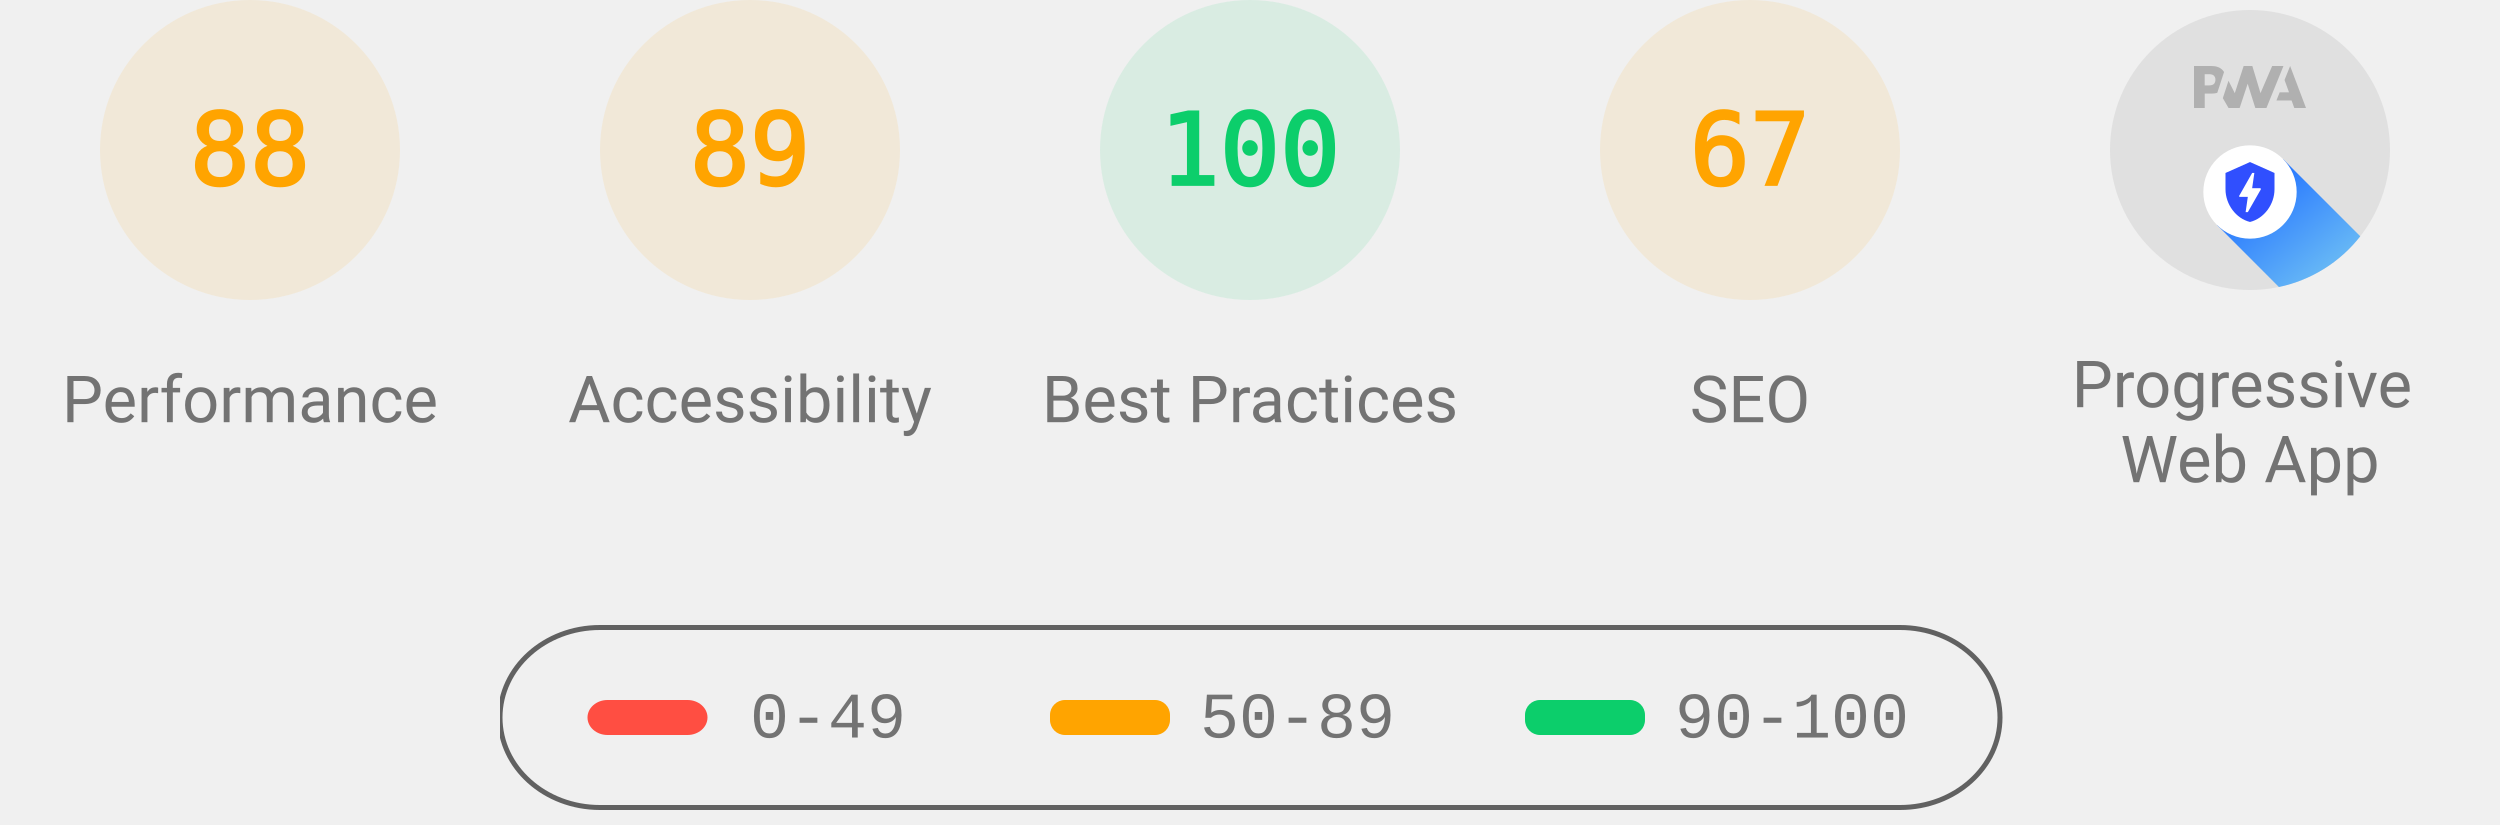
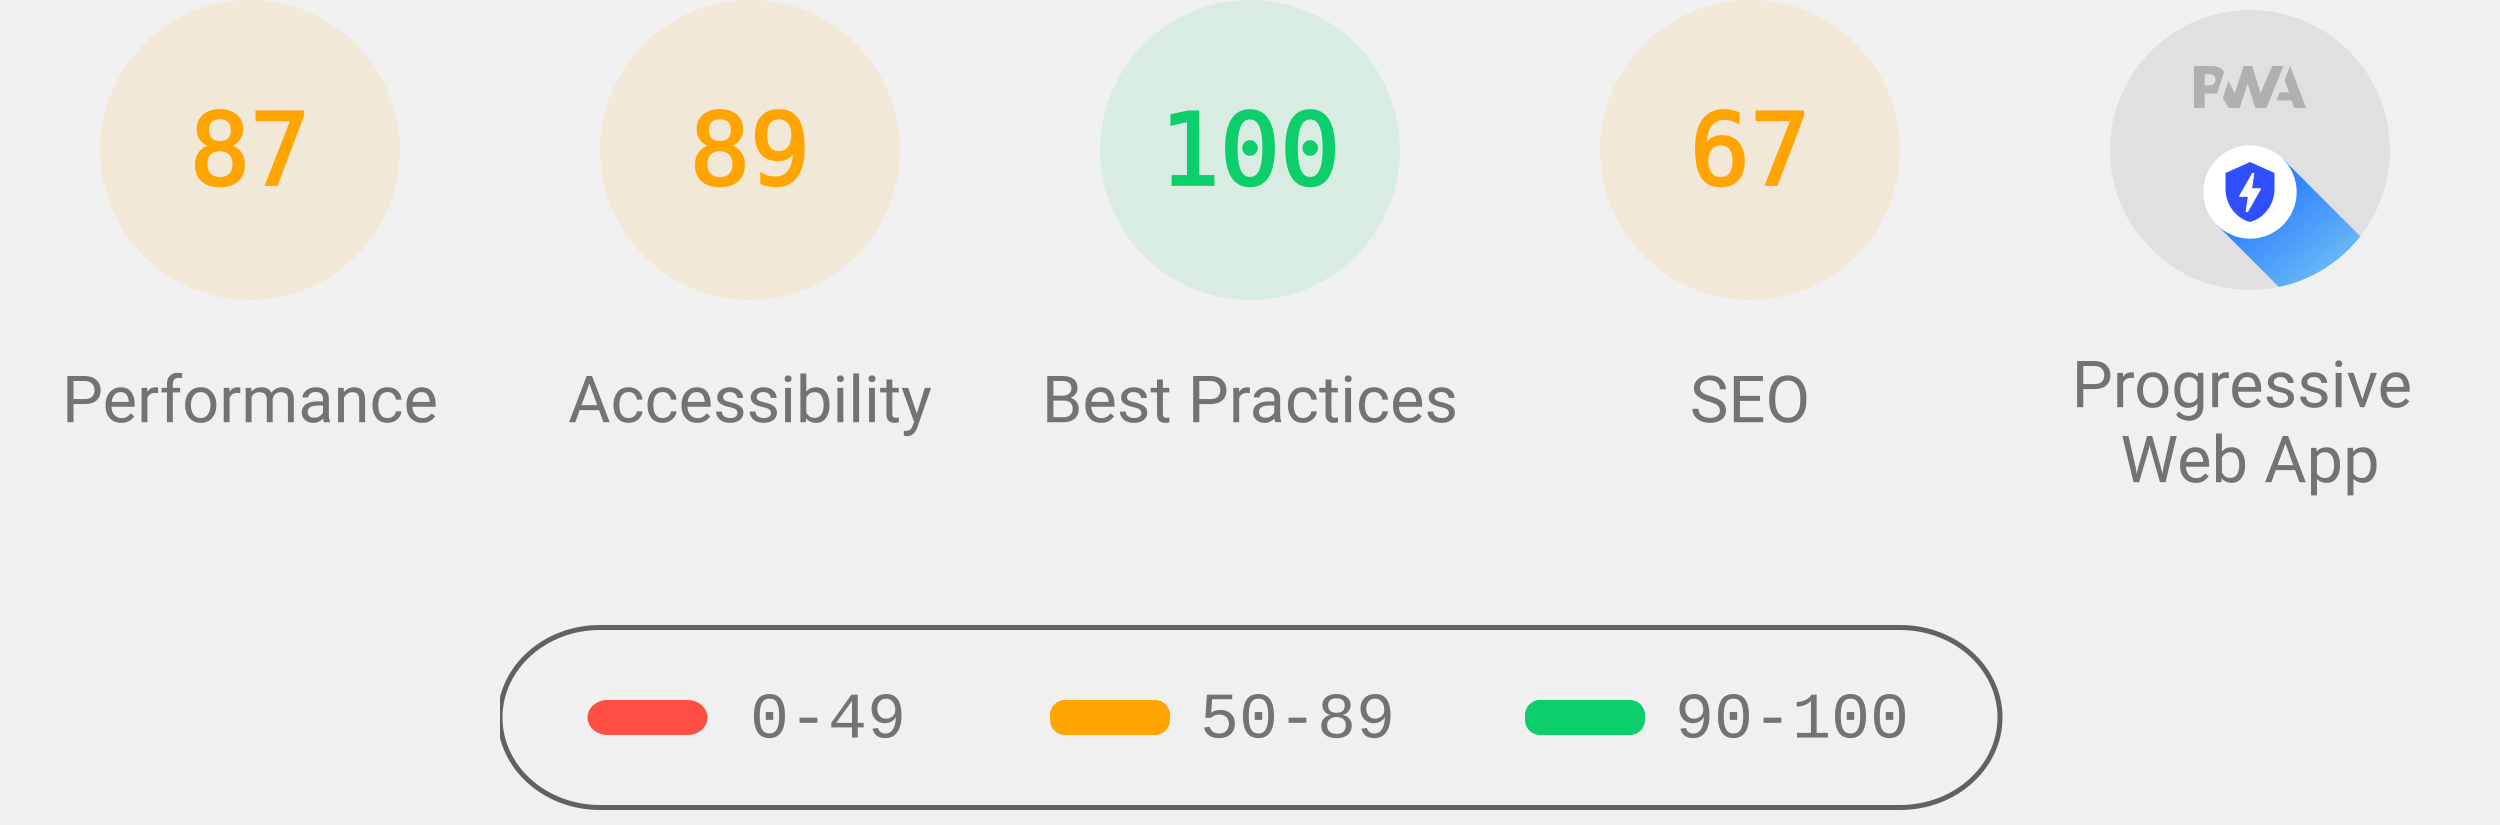
<svg xmlns="http://www.w3.org/2000/svg" class="theme--agnostic" fill="none" width="1000" height="330">
  <style>
			.gauge-base {
				opacity: 0.1
			}

			.gauge-arc {
				fill: none;
				animation-delay: 250ms;
				stroke-linecap: round;
				transform: rotate(-90deg);
				transform-origin: 100px 60px;
				animation: load-gauge 1s ease forwards
			}

			.guage-text {
				font-size: 40px;
				font-family: monospace;
				text-align: center
			}

			.guage-red {
				color: #ff4e42;
				fill: #ff4e42;
				stroke: #ff4e42
			}
			.guage-orange {
				color: #ffa400;
				fill: #ffa400;
				stroke: #ffa400
			}
			.guage-green {
				color: #0cce6b;
				fill: #0cce6b;
				stroke: #0cce6b
			}
			.theme--agnostic .guage-undefined {
				color: #5c5c5c;
				fill: #5c5c5c;
				stroke: #5c5c5c
			}
			.theme--light .guage-undefined {
				color: #1e1e1e;
				fill: #1e1e1e;
				stroke: #1e1e1e
			}
			.theme--dark .guage-undefined {
				color: #f5f5f5;
				fill: #f5f5f5;
				stroke: #f5f5f5
			}

			.guage-title {
				stroke: none;
				font-size: 26px;
				line-height: 26px;
				font-family: Roboto, Halvetica, Arial, sans-serif
			}
			.metric.guage-title {
				font-family: 'Courier New', Courier, monospace
			}
			.theme--agnostic .guage-title {
				color: #737373;
				fill: #737373
			}
			.theme--light .guage-title {
				color: #212121;
				fill: #212121
			}
			.theme--dark .guage-title {
				color: #f5f5f5;
				fill: #f5f5f5
			}

			@keyframes load-gauge {
				from {
					stroke-dasharray: 0 352.858
				}
			}
			.lh-gauge--pwa__disc {
				fill: #e0e0e0
			}
			.lh-gauge--pwa__logo {
				position: relative;
				fill: #b0b0b0
			}
			.lh-gauge--pwa__invisible {
				display: none
			}
			.lh-gauge--pwa__visible {
				display: inline
			}
			.guage-invisible {
				display: none
			}
			.lh-gauge--pwa__logo--primary-color {
				fill: #304ffe
			}
			.theme--agnostic .lh-gauge--pwa__logo--secondary-color {
				fill: #787878
			}
			.theme--light .lh-gauge--pwa__logo--secondary-color {
				fill: #3d3d3d
			}
			.theme--dark .lh-gauge--pwa__logo--secondary-color {
				fill: #d8b6b6
			}
			.theme--light #svg_2 {
				stroke: #00000022
			}
			.theme--agnostic #svg_2 {
				stroke: #616161
			}
			.theme--light #svg_2 {
				stroke: #00000022
			}
			.theme--dark #svg_2 {
				stroke: #f5f5f566
			}
		</style>
  <svg class="guage-div guage-perf guage-orange" viewBox="0 0 200 200" width="200" height="200" x="0" y="0">
    <circle class="gauge-base" r="56" cx="100" cy="60" stroke-width="8" />
-     <circle class="gauge-arc guage-arc-1" r="56" cx="100" cy="60" stroke-width="8" style="stroke-dasharray: 309.635, 351.858;" />
-     <text class="guage-text" x="100px" y="60px" alignment-baseline="central" dominant-baseline="central" text-anchor="middle">88</text>
+     <circle class="gauge-arc guage-arc-1" r="56" cx="100" cy="60" stroke-width="8" style="stroke-dasharray: 306.116, 351.858;" />
+     <text class="guage-text" x="100px" y="60px" alignment-baseline="central" dominant-baseline="central" text-anchor="middle">87</text>
    <text class="guage-title" x="100px" y="160px" alignment-baseline="central" dominant-baseline="central" text-anchor="middle">Performance</text>
  </svg>,<svg class="guage-div guage-perf guage-orange" viewBox="0 0 200 200" width="200" height="200" x="200" y="0">
    <circle class="gauge-base" r="56" cx="100" cy="60" stroke-width="8" />
    <circle class="gauge-arc guage-arc-1" r="56" cx="100" cy="60" stroke-width="8" style="stroke-dasharray: 313.154, 351.858;" />
    <text class="guage-text" x="100px" y="60px" alignment-baseline="central" dominant-baseline="central" text-anchor="middle">89</text>
    <text class="guage-title" x="100px" y="160px" alignment-baseline="central" dominant-baseline="central" text-anchor="middle">Accessibility</text>
  </svg>,<svg class="guage-div guage-perf guage-green" viewBox="0 0 200 200" width="200" height="200" x="400" y="0">
    <circle class="gauge-base" r="56" cx="100" cy="60" stroke-width="8" />
    <circle class="gauge-arc guage-arc-1" r="56" cx="100" cy="60" stroke-width="8" style="stroke-dasharray: 351.858, 351.858;" />
    <text class="guage-text" x="100px" y="60px" alignment-baseline="central" dominant-baseline="central" text-anchor="middle">100</text>
    <text class="guage-title" x="100px" y="160px" alignment-baseline="central" dominant-baseline="central" text-anchor="middle">Best Practices</text>
  </svg>,<svg class="guage-div guage-perf guage-orange" viewBox="0 0 200 200" width="200" height="200" x="600" y="0">
    <circle class="gauge-base" r="56" cx="100" cy="60" stroke-width="8" />
    <circle class="gauge-arc guage-arc-1" r="56" cx="100" cy="60" stroke-width="8" style="stroke-dasharray: 235.745, 351.858;" />
    <text class="guage-text" x="100px" y="60px" alignment-baseline="central" dominant-baseline="central" text-anchor="middle">67</text>
    <text class="guage-title" x="100px" y="160px" alignment-baseline="central" dominant-baseline="central" text-anchor="middle">SEO</text>
  </svg>,<svg class="guage-div guage-pwa" viewBox="0 0 200 200" width="200" height="200" x="800" y="0">
    <svg viewBox="0 0 60 60" width="112" height="112" x="44" y="4">
      <defs>
        <linearGradient id="lh-gauge--pwa__check-circle__gradient-0" x1="50%" y1="0%" x2="50%" y2="100%">
          <stop stop-color="#00C852" offset="0%" />
          <stop stop-color="#009688" offset="100%" />
        </linearGradient>
        <linearGradient id="lh-gauge--pwa__installable__shadow-gradient-0" x1="76.056%" x2="24.111%" y1="82.995%" y2="24.735%">
          <stop stop-color="#A5D6A7" offset="0%" />
          <stop stop-color="#80CBC4" offset="100%" />
        </linearGradient>
        <linearGradient id="lh-gauge--pwa__fast-reliable__shadow-gradient-0" x1="76.056%" y1="82.995%" x2="25.678%" y2="26.493%">
          <stop stop-color="#64B5F6" offset="0%" />
          <stop stop-color="#2979FF" offset="100%" />
        </linearGradient>
        <g id="lh-gauge--pwa__fast-reliable-badge-0">
          <circle fill="#FFFFFF" cx="10" cy="10" r="10" />
          <path fill="#304FFE" d="M10 3.58l5.25 2.34v3.5c0 3.23-2.24 6.26-5.25 7-3.01-.74-5.25-3.77-5.25-7v-3.5L10 3.58zm-.47 10.74l2.76-4.83.03-.07c.04-.08 0-.24-.22-.24h-1.64l.47-3.26h-.47l-2.7 4.77c-.02.01.05-.1-.04.05-.09.16-.1.31.18.31h1.63l-.47 3.27h.47z" />
        </g>
        <g id="lh-gauge--pwa__installable-badge-0">
          <circle fill="#FFFFFF" cx="10" cy="10" r="10" />
          <path fill="#009688" d="M10 4.167A5.835 5.835 0 0 0 4.167 10 5.835 5.835 0 0 0 10 15.833 5.835 5.835 0 0 0 15.833 10 5.835 5.835 0 0 0 10 4.167zm2.917 6.416h-2.334v2.334H9.417v-2.334H7.083V9.417h2.334V7.083h1.166v2.334h2.334v1.166z" />
        </g>
      </defs>
      <g stroke="none" fill-rule="nonzero">
        <circle class="lh-gauge--pwa__disc" cx="30" cy="30" r="30" />
        <g class="lh-gauge--pwa__logo">
          <path d="M35.66 19.39l.7-1.75h2L37.4 15 38.6 12l3.4 9h-2.51l-.58-1.61z" />
          <path d="M33.52 21l3.65-9h-2.42l-2.5 5.82L30.5 12h-1.86l-1.9 5.82-1.35-2.65-1.21 3.72L25.4 21h2.38l1.72-5.2 1.64 5.2z" />
          <path fill-rule="nonzero" d="M20.3 17.91h1.48c.45 0 .85-.05 1.2-.15l.39-1.18 1.07-3.3a2.64 2.64 0 0 0-.28-.37c-.55-.6-1.36-.91-2.42-.91H18v9h2.3V17.9zm1.96-3.84c.22.22.33.5.33.87 0 .36-.1.65-.29.87-.2.23-.59.35-1.15.35h-.86v-2.41h.87c.52 0 .89.1 1.1.32z" />
        </g>
        <rect class="lh-gauge--pwa__component lh-gauge--pwa__na-line lh-gauge--pwa__invisible" fill="#FFFFFF" x="20" y="32" width="20" height="4" rx="2" />
        <g class="lh-gauge--pwa__component lh-gauge--pwa__fast-reliable-badge lh-gauge--pwa__visible" transform="translate(20, 29)">
          <path fill="url(#lh-gauge--pwa__fast-reliable__shadow-gradient-0)" d="M33.63 19.49A30 30 0 0 1 16.2 30.36L3 17.14 17.14 3l16.49 16.49z" />
          <use href="#lh-gauge--pwa__fast-reliable-badge-0" />
        </g>
        <g class="lh-gauge--pwa__component lh-gauge--pwa__installable-badge lh-gauge--pwa__invisible" transform="translate(20, 29)">
          <path fill="url(#lh-gauge--pwa__installable__shadow-gradient-0)" d="M33.629 19.487c-4.272 5.453-10.391 9.39-17.415 10.869L3 17.142 17.142 3 33.63 19.487z" />
          <use href="#lh-gauge--pwa__installable-badge-0" />
        </g>
        <g class="lh-gauge--pwa__component lh-gauge--pwa__fast-reliable-installable-badges lh-gauge--pwa__invisible">
          <g transform="translate(8, 29)">
            <path fill="url(#lh-gauge--pwa__fast-reliable__shadow-gradient-0)" d="M16.321 30.463L3 17.143 17.142 3l22.365 22.365A29.864 29.864 0 0 1 22 31c-1.942 0-3.84-.184-5.679-.537z" />
            <use href="#lh-gauge--pwa__fast-reliable-badge-0" />
          </g>
          <g transform="translate(32, 29)">
            <path fill="url(#lh-gauge--pwa__installable__shadow-gradient-0)" d="M25.982 11.84a30.107 30.107 0 0 1-13.08 15.203L3 17.143 17.142 3l8.84 8.84z" />
            <use href="#lh-gauge--pwa__installable-badge-0" />
          </g>
        </g>
        <g class="lh-gauge--pwa__component lh-gauge--pwa__check-circle lh-gauge--pwa__invisible" transform="translate(18, 28)">
          <circle fill="#FFFFFF" cx="12" cy="12" r="12" />
          <path fill="url(#lh-gauge--pwa__check-circle__gradient-0)" d="M12 2a10 10 0 1 0 0 20 10 10 0 0 0 0-20zm-2 15l-5-5 1.41-1.41L10 14.17l7.59-7.59L19 8l-9 9z" />
        </g>
      </g>
    </svg>
    <text class="guage-title" y="160px" alignment-baseline="central" dominant-baseline="central" text-anchor="middle">
      <tspan x="100px" dy="-6px">Progressive</tspan>
      <tspan x="100px" dy="30px">Web App</tspan>
    </text>
  </svg>
  <svg width="604" height="76" x="200" y="250">
    <g>
      <rect fill="none" id="canvas_background" height="80" width="604" y="-1" x="-1" />
      <g display="none" overflow="visible" y="0" x="0" height="100%" width="100%" id="canvasGrid">
        <rect fill="url(#gridpattern)" stroke-width="0" y="0" x="0" height="100%" width="100%" />
      </g>
    </g>
    <g>
      <rect fill-opacity="0" stroke-width="2" rx="40" id="svg_2" height="72" width="600" y="1" x="0" fill="#000000" />
      <rect stroke="#000" rx="8" id="svg_3" height="14" width="48" y="30" x="35" stroke-opacity="null" stroke-width="0" fill="#ff4e42" />
      <rect stroke="#000" rx="6" id="svg_4" height="14" width="48" y="30" x="220" stroke-opacity="null" stroke-width="0" fill="#ffa400" />
      <rect stroke="#000" rx="6" id="svg_5" height="14" width="48" y="30" x="410" stroke-opacity="null" stroke-width="0" fill="#0cce6b" />
      <text class="metric guage-title" xml:space="preserve" text-anchor="start" font-size="26" id="svg_6" y="45" x="100" stroke-opacity="null" stroke-width="0" stroke="#000">0-49</text>
      <text class="metric guage-title" xml:space="preserve" text-anchor="start" font-size="26" id="svg_7" y="45" x="280" stroke-opacity="null" stroke-width="0" stroke="#000">50-89</text>
      <text class="metric guage-title" xml:space="preserve" text-anchor="start" font-size="26" id="svg_8" y="45" x="470" stroke-opacity="null" stroke-width="0" stroke="#000">90-100</text>
    </g>
  </svg>
</svg>
